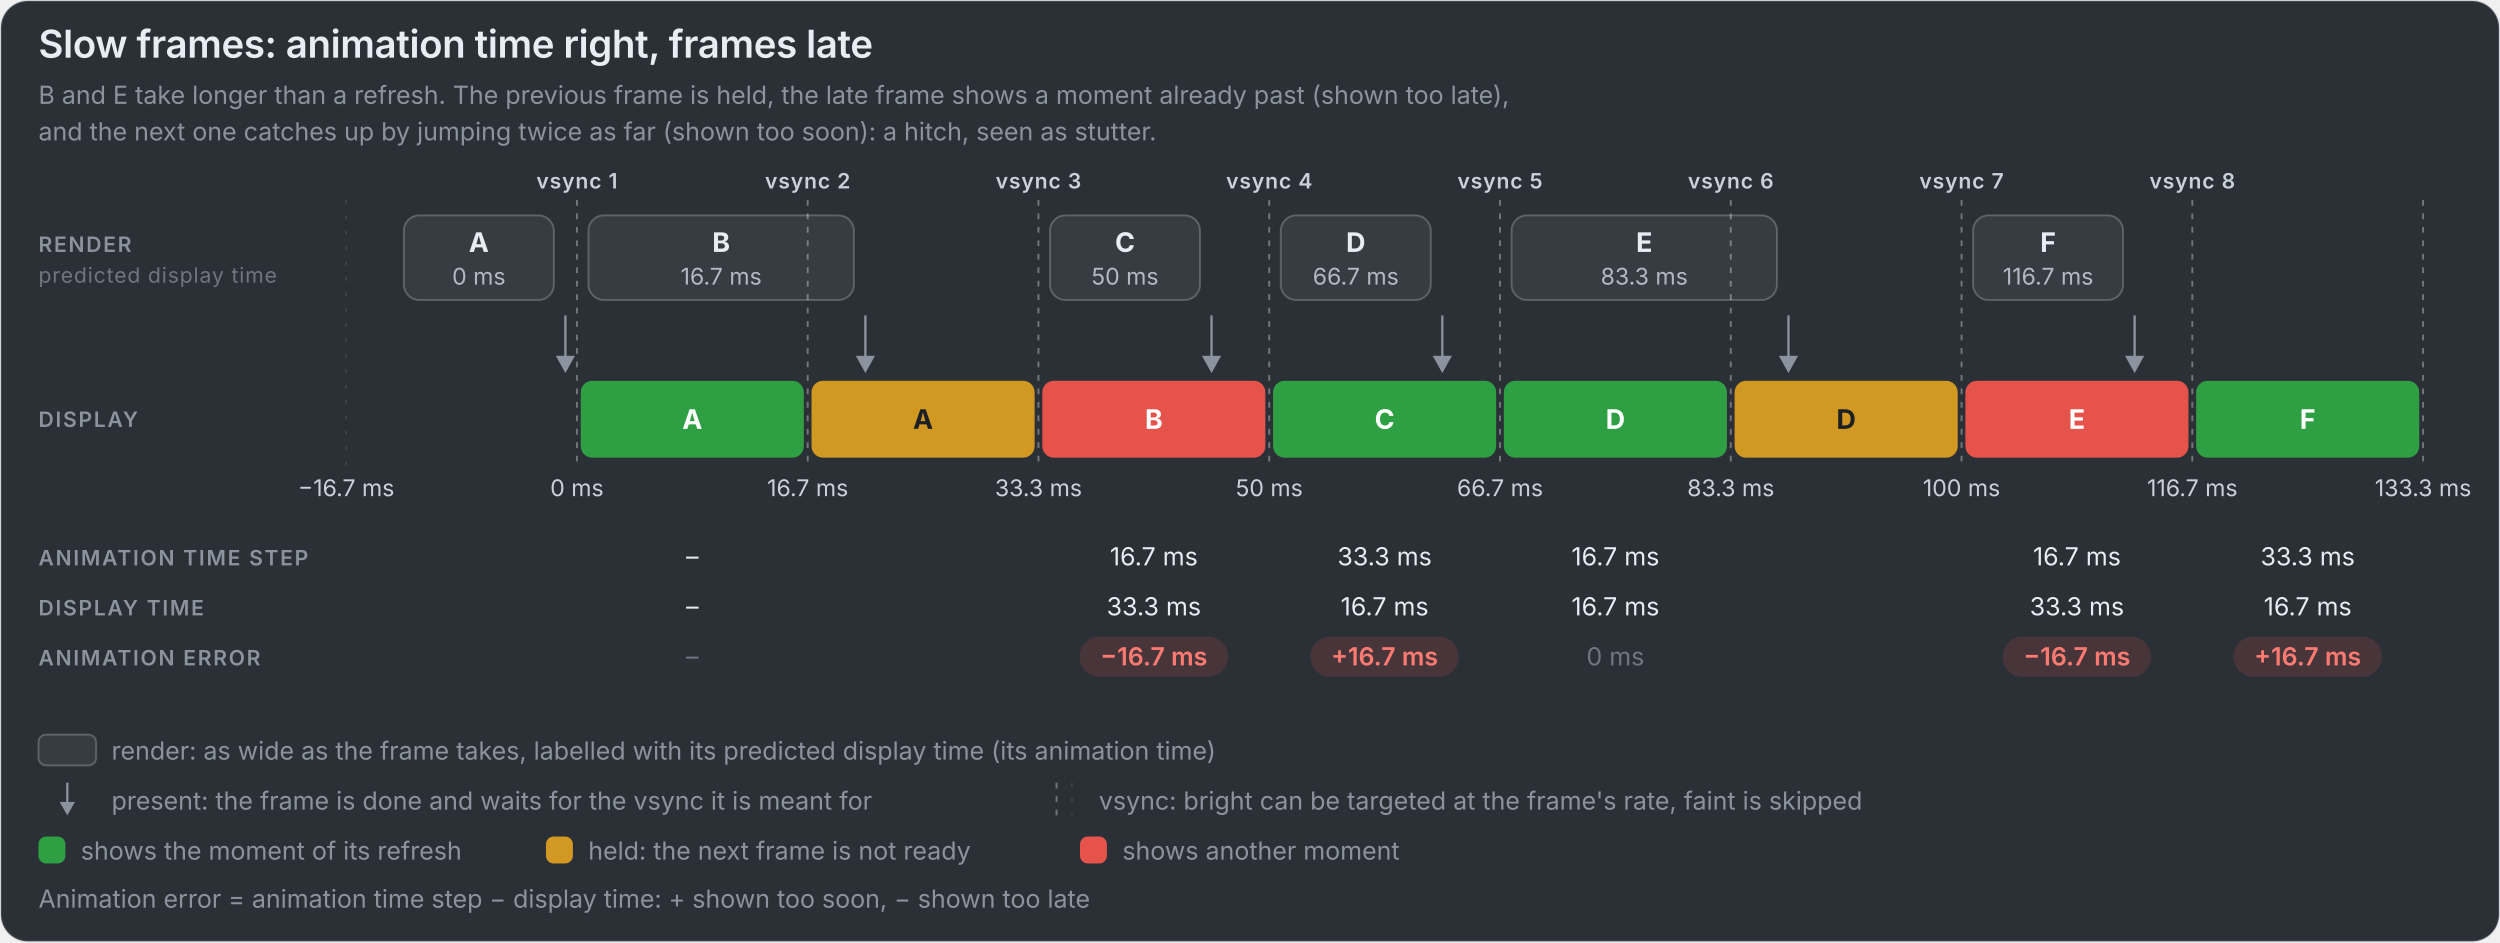
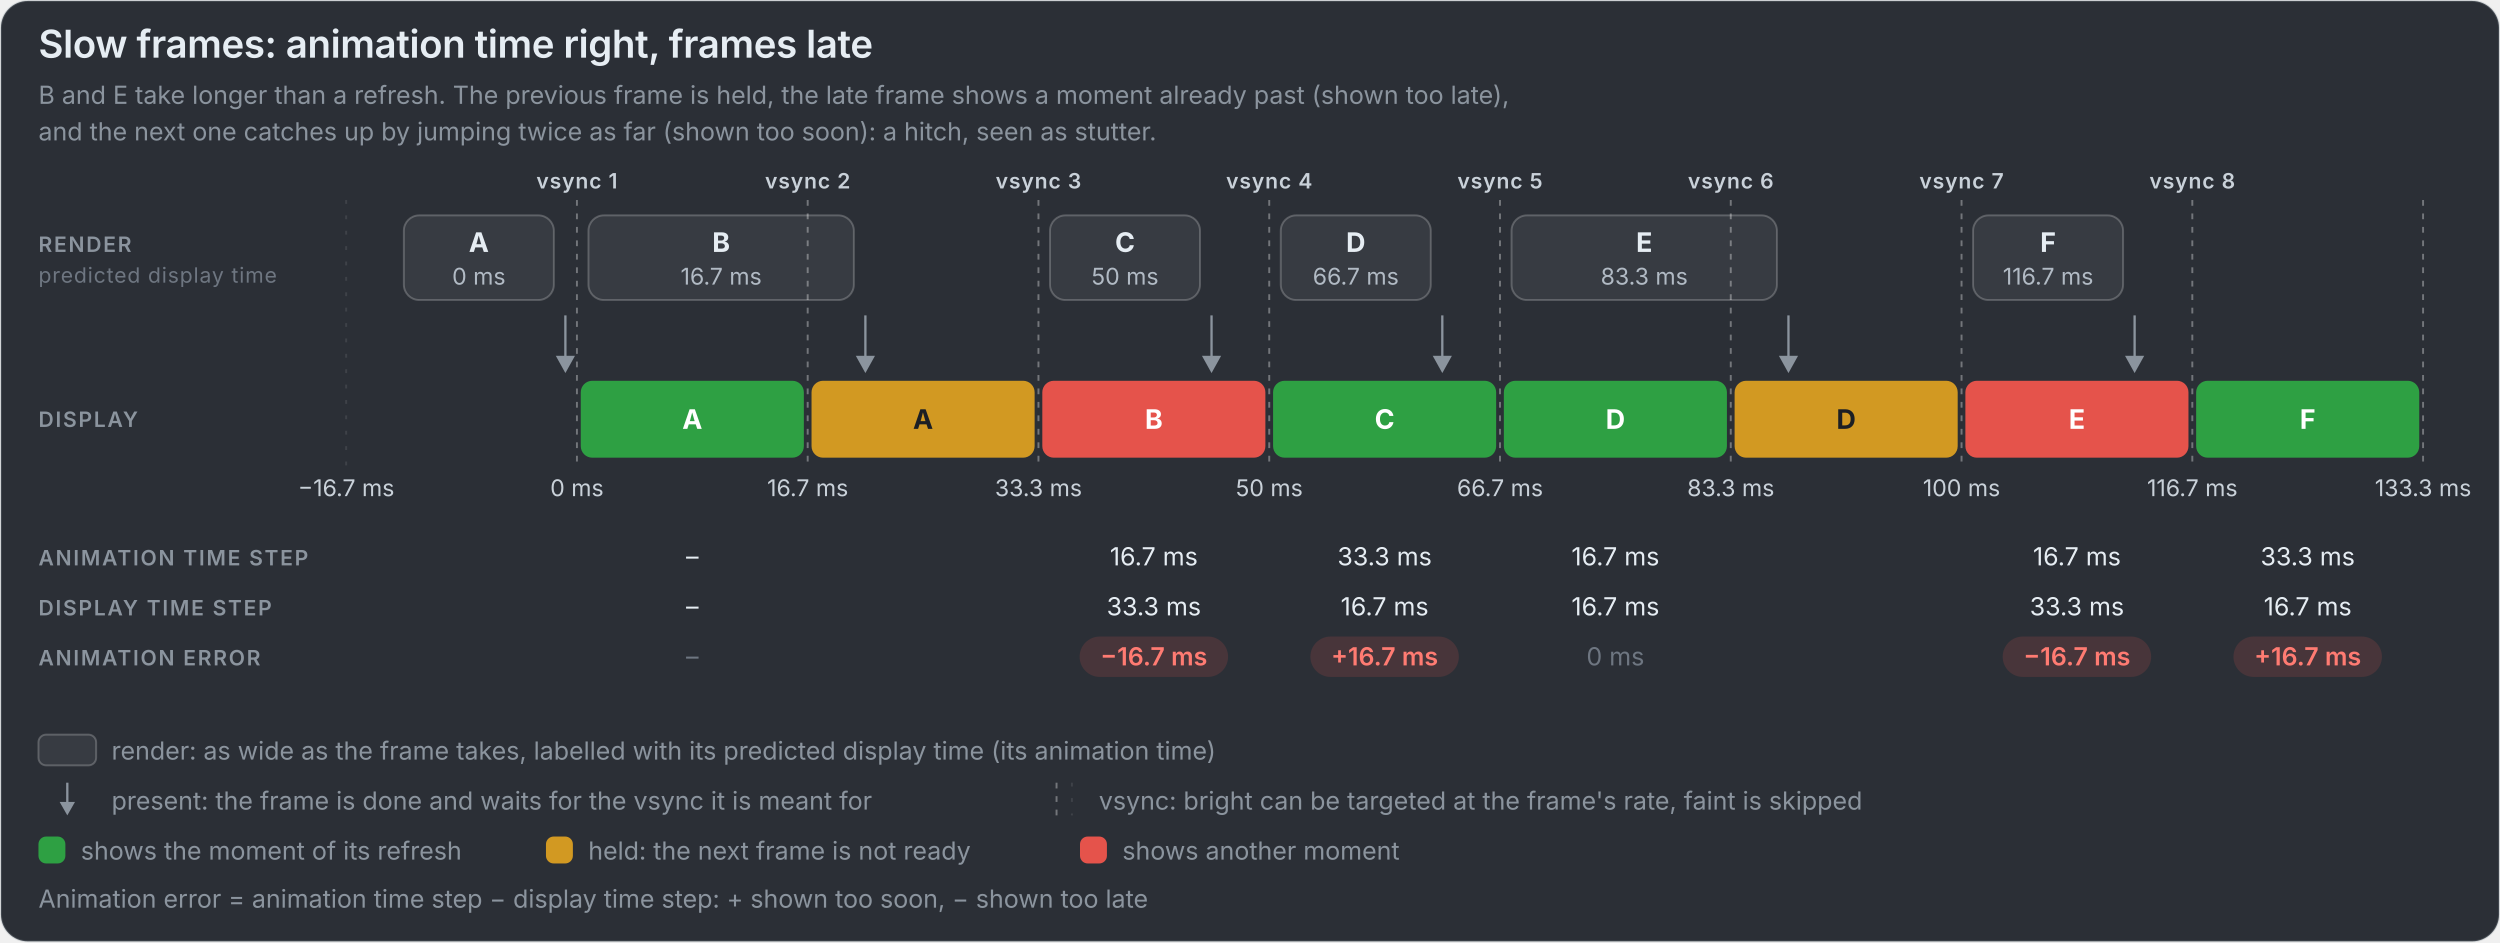
<svg xmlns="http://www.w3.org/2000/svg" width="1300" height="490" viewBox="0 0 1300 490" role="img" aria-label="Slow frames: animation time right, frames late">
  <style>
  text { font-family: "Segoe UI Variable Text", "Segoe UI", Inter, system-ui, -apple-system, "Helvetica Neue", Arial, sans-serif;
         font-size: 13px; fill: #e6edf3; font-variant-numeric: tabular-nums; }
  .card { fill: #1f242b; fill-opacity: 0.94; stroke: #8b949e; stroke-opacity: 0.25; stroke-width: 1; }
  .title { font-size: 20px; font-weight: 600; letter-spacing: -0.01em; }
  .sub { fill: #8b949e; }
  .label { font-size: 11px; font-weight: 600; letter-spacing: 0.08em; fill: #8b949e; }
  .vsync-n { font-size: 11px; fill: #6e7681; letter-spacing: 0.04em; }
  .axis { font-size: 12px; fill: #c9d1d9; }
  .vsync { stroke: #ffffff; stroke-opacity: 0.34; stroke-width: 1; stroke-dasharray: 3 4; }
  .vsync-skip { stroke: #ffffff; stroke-opacity: 0.09; stroke-width: 1; stroke-dasharray: 2 6; }
  .vsync-target { font-size: 11px; font-weight: 600; fill: #c9d1d9; letter-spacing: 0.04em; }
  .vsync-n-skip { font-size: 11px; fill: #545b64; letter-spacing: 0.04em; }
  .box { fill: #ffffff; fill-opacity: 0.06; stroke: #ffffff; stroke-opacity: 0.22; stroke-width: 1; }
  .frame { font-size: 14px; font-weight: 700; }
  .box-time { fill: #b1bac4; font-size: 12px; }
  .arrow { stroke: #8b949e; stroke-width: 1.2; }
  .arrowhead { fill: #8b949e; }
  .ok { fill: #2ea043; }
  .hold { fill: #2ea043; fill-opacity: 0.45; }
  .again { fill: #d29922; }
  .off { fill: #e5534b; }
  .cell-text { font-size: 14px; font-weight: 700; fill: #ffffff; }
  .dark-text { fill: #1c1f24; }
  .zero { fill: #6e7681; }
  .err { fill: #ff7b72; font-weight: 600; }
  .err-pill { fill: #e5534b; fill-opacity: 0.16; }
  .neutral { fill: #3d444d; }
  .lane { font-size: 15px; font-weight: 600; }
  .same { fill: #7ee787; font-weight: 600; }
</style>
  <rect class="card" x="0.5" y="0.5" width="1299" height="489" rx="14" />
  <text x="20.0" y="30.0" text-anchor="start" class="title">Slow frames: animation time right, frames late</text>
  <text x="20.0" y="54.0" text-anchor="start" class="sub">B and E take longer than a refresh. The previous frame is held, the late frame shows a moment already past (shown too late),</text>
  <text x="20.0" y="73.0" text-anchor="start" class="sub">and the next one catches up by jumping twice as far (shown too soon): a hitch, seen as stutter.</text>
  <line class="vsync-skip" x1="180.0" y1="104" x2="180.0" y2="243" />
  <text x="180.0" y="258.0" text-anchor="middle" class="axis">−16.7 ms</text>
  <line class="vsync" x1="300.0" y1="104" x2="300.0" y2="243" />
  <text x="300.0" y="258.0" text-anchor="middle" class="axis">0 ms</text>
  <text x="300.0" y="98.0" text-anchor="middle" class="vsync-target">vsync 1</text>
  <line class="vsync" x1="420.0" y1="104" x2="420.0" y2="243" />
  <text x="420.0" y="258.0" text-anchor="middle" class="axis">16.7 ms</text>
  <text x="420.0" y="98.0" text-anchor="middle" class="vsync-target">vsync 2</text>
  <line class="vsync" x1="540.0" y1="104" x2="540.0" y2="243" />
  <text x="540.0" y="258.0" text-anchor="middle" class="axis">33.3 ms</text>
  <text x="540.0" y="98.0" text-anchor="middle" class="vsync-target">vsync 3</text>
  <line class="vsync" x1="660.0" y1="104" x2="660.0" y2="243" />
  <text x="660.0" y="258.0" text-anchor="middle" class="axis">50 ms</text>
  <text x="660.0" y="98.0" text-anchor="middle" class="vsync-target">vsync 4</text>
  <line class="vsync" x1="780.0" y1="104" x2="780.0" y2="243" />
  <text x="780.0" y="258.0" text-anchor="middle" class="axis">66.7 ms</text>
  <text x="780.0" y="98.0" text-anchor="middle" class="vsync-target">vsync 5</text>
  <line class="vsync" x1="900.0" y1="104" x2="900.0" y2="243" />
  <text x="900.0" y="258.0" text-anchor="middle" class="axis">83.3 ms</text>
  <text x="900.0" y="98.0" text-anchor="middle" class="vsync-target">vsync 6</text>
  <line class="vsync" x1="1020.0" y1="104" x2="1020.0" y2="243" />
  <text x="1020.0" y="258.0" text-anchor="middle" class="axis">100 ms</text>
  <text x="1020.0" y="98.0" text-anchor="middle" class="vsync-target">vsync 7</text>
  <line class="vsync" x1="1140.0" y1="104" x2="1140.0" y2="243" />
  <text x="1140.0" y="258.0" text-anchor="middle" class="axis">116.7 ms</text>
  <text x="1140.0" y="98.0" text-anchor="middle" class="vsync-target">vsync 8</text>
  <line class="vsync" x1="1260.0" y1="104" x2="1260.0" y2="243" />
  <text x="1260.0" y="258.0" text-anchor="middle" class="axis">133.3 ms</text>
  <text x="20.0" y="131.0" text-anchor="start" class="label">RENDER</text>
  <text x="20.0" y="147.0" text-anchor="start" class="vsync-n">predicted display time</text>
  <text x="20.0" y="222.0" text-anchor="start" class="label">DISPLAY</text>
  <text x="20.0" y="294.0" text-anchor="start" class="label">ANIMATION TIME STEP</text>
-   <text x="20.0" y="320.0" text-anchor="start" class="label">DISPLAY TIME</text>
+   <text x="20.0" y="320.0" text-anchor="start" class="label">DISPLAY TIME STEP</text>
  <text x="20.0" y="346.0" text-anchor="start" class="label">ANIMATION ERROR</text>
  <rect class="box" x="210.0" y="112" width="78.0" height="44" rx="8" />
  <text x="249.0" y="131.0" text-anchor="middle" class="frame">A</text>
  <text x="249.0" y="148.0" text-anchor="middle" class="box-time">0 ms</text>
  <line class="arrow" x1="294.0" y1="164" x2="294.0" y2="186" />
  <path class="arrowhead" d="M289.0,185 L299.0,185 L294.0,194 z" />
  <rect class="box" x="306.0" y="112" width="138.0" height="44" rx="8" />
  <text x="375.0" y="131.0" text-anchor="middle" class="frame">B</text>
  <text x="375.0" y="148.0" text-anchor="middle" class="box-time">16.7 ms</text>
  <line class="arrow" x1="450.0" y1="164" x2="450.0" y2="186" />
  <path class="arrowhead" d="M445.0,185 L455.0,185 L450.0,194 z" />
  <rect class="box" x="546.0" y="112" width="78.0" height="44" rx="8" />
  <text x="585.0" y="131.0" text-anchor="middle" class="frame">C</text>
  <text x="585.0" y="148.0" text-anchor="middle" class="box-time">50 ms</text>
  <line class="arrow" x1="630.0" y1="164" x2="630.0" y2="186" />
  <path class="arrowhead" d="M625.0,185 L635.0,185 L630.0,194 z" />
  <rect class="box" x="666.0" y="112" width="78.0" height="44" rx="8" />
  <text x="705.0" y="131.0" text-anchor="middle" class="frame">D</text>
  <text x="705.0" y="148.0" text-anchor="middle" class="box-time">66.7 ms</text>
  <line class="arrow" x1="750.0" y1="164" x2="750.0" y2="186" />
  <path class="arrowhead" d="M745.0,185 L755.0,185 L750.0,194 z" />
  <rect class="box" x="786.0" y="112" width="138.0" height="44" rx="8" />
  <text x="855.0" y="131.0" text-anchor="middle" class="frame">E</text>
  <text x="855.0" y="148.0" text-anchor="middle" class="box-time">83.3 ms</text>
  <line class="arrow" x1="930.0" y1="164" x2="930.0" y2="186" />
  <path class="arrowhead" d="M925.0,185 L935.0,185 L930.0,194 z" />
  <rect class="box" x="1026.0" y="112" width="78.0" height="44" rx="8" />
  <text x="1065.0" y="131.0" text-anchor="middle" class="frame">F</text>
  <text x="1065.0" y="148.0" text-anchor="middle" class="box-time">116.7 ms</text>
  <line class="arrow" x1="1110.0" y1="164" x2="1110.0" y2="186" />
  <path class="arrowhead" d="M1105.0,185 L1115.0,185 L1110.0,194 z" />
  <rect class="ok" x="302.0" y="198" width="116.0" height="40" rx="6" />
  <text x="360.0" y="223.0" text-anchor="middle" class="cell-text">A</text>
  <text x="360.0" y="294.0" text-anchor="middle">–</text>
  <text x="360.0" y="320.0" text-anchor="middle">–</text>
  <text x="360.0" y="346.0" text-anchor="middle" class="zero">–</text>
  <rect class="again" x="422.0" y="198" width="116.0" height="40" rx="6" />
  <text x="480.0" y="223.0" text-anchor="middle" class="cell-text dark-text">A</text>
  <rect class="off" x="542.0" y="198" width="116.0" height="40" rx="6" />
  <text x="600.0" y="223.0" text-anchor="middle" class="cell-text">B</text>
  <text x="600.0" y="294.0" text-anchor="middle">16.7 ms</text>
  <text x="600.0" y="320.0" text-anchor="middle">33.3 ms</text>
  <rect class="err-pill" x="561.4" y="331" width="77.2" height="21" rx="10.5" />
  <text x="600.0" y="346.0" text-anchor="middle" class="err">−16.7 ms</text>
  <rect class="ok" x="662.0" y="198" width="116.0" height="40" rx="6" />
  <text x="720.0" y="223.0" text-anchor="middle" class="cell-text">C</text>
  <text x="720.0" y="294.0" text-anchor="middle">33.3 ms</text>
  <text x="720.0" y="320.0" text-anchor="middle">16.7 ms</text>
  <rect class="err-pill" x="681.4" y="331" width="77.2" height="21" rx="10.5" />
  <text x="720.0" y="346.0" text-anchor="middle" class="err">+16.7 ms</text>
  <rect class="ok" x="782.0" y="198" width="116.0" height="40" rx="6" />
  <text x="840.0" y="223.0" text-anchor="middle" class="cell-text">D</text>
  <text x="840.0" y="294.0" text-anchor="middle">16.7 ms</text>
  <text x="840.0" y="320.0" text-anchor="middle">16.7 ms</text>
  <text x="840.0" y="346.0" text-anchor="middle" class="zero">0 ms</text>
  <rect class="again" x="902.0" y="198" width="116.0" height="40" rx="6" />
  <text x="960.0" y="223.0" text-anchor="middle" class="cell-text dark-text">D</text>
  <rect class="off" x="1022.0" y="198" width="116.0" height="40" rx="6" />
  <text x="1080.0" y="223.0" text-anchor="middle" class="cell-text">E</text>
  <text x="1080.0" y="294.0" text-anchor="middle">16.7 ms</text>
  <text x="1080.0" y="320.0" text-anchor="middle">33.3 ms</text>
  <rect class="err-pill" x="1041.4" y="331" width="77.2" height="21" rx="10.5" />
  <text x="1080.0" y="346.0" text-anchor="middle" class="err">−16.7 ms</text>
  <rect class="ok" x="1142.0" y="198" width="116.0" height="40" rx="6" />
  <text x="1200.0" y="223.0" text-anchor="middle" class="cell-text">F</text>
  <text x="1200.0" y="294.0" text-anchor="middle">33.3 ms</text>
  <text x="1200.0" y="320.0" text-anchor="middle">16.7 ms</text>
  <rect class="err-pill" x="1161.4" y="331" width="77.2" height="21" rx="10.5" />
  <text x="1200.0" y="346.0" text-anchor="middle" class="err">+16.7 ms</text>
  <rect class="box" x="20" y="382" width="30" height="16" rx="4" />
  <text x="58.0" y="395.0" text-anchor="start" class="sub">render: as wide as the frame takes, labelled with its predicted display time (its animation time)</text>
  <line class="arrow" x1="35.0" y1="407" x2="35.0" y2="418" />
  <path class="arrowhead" d="M31.0,417 L39.0,417 L35.0,424 z" />
  <text x="58.0" y="421.0" text-anchor="start" class="sub">present: the frame is done and waits for the vsync it is meant for</text>
  <line class="vsync" x1="549.4" y1="407" x2="549.4" y2="424" />
  <line class="vsync-skip" x1="557.4" y1="407" x2="557.4" y2="424" />
  <text x="571.4" y="421.0" text-anchor="start" class="sub">vsync: bright can be targeted at the frame's rate, faint is skipped</text>
  <rect class="ok" x="20.0" y="435" width="14" height="14" rx="4" />
  <text x="42.0" y="447.0" text-anchor="start" class="sub">shows the moment of its refresh</text>
  <rect class="again" x="283.9" y="435" width="14" height="14" rx="4" />
  <text x="305.9" y="447.0" text-anchor="start" class="sub">held: the next frame is not ready</text>
  <rect class="off" x="561.6" y="435" width="14" height="14" rx="4" />
  <text x="583.6" y="447.0" text-anchor="start" class="sub">shows another moment</text>
-   <text x="20.0" y="472.0" text-anchor="start" class="sub">Animation error = animation time step − display time: + shown too soon, − shown too late</text>
+   <text x="20.0" y="472.0" text-anchor="start" class="sub">Animation error = animation time step − display time step: + shown too soon, − shown too late</text>
</svg>
